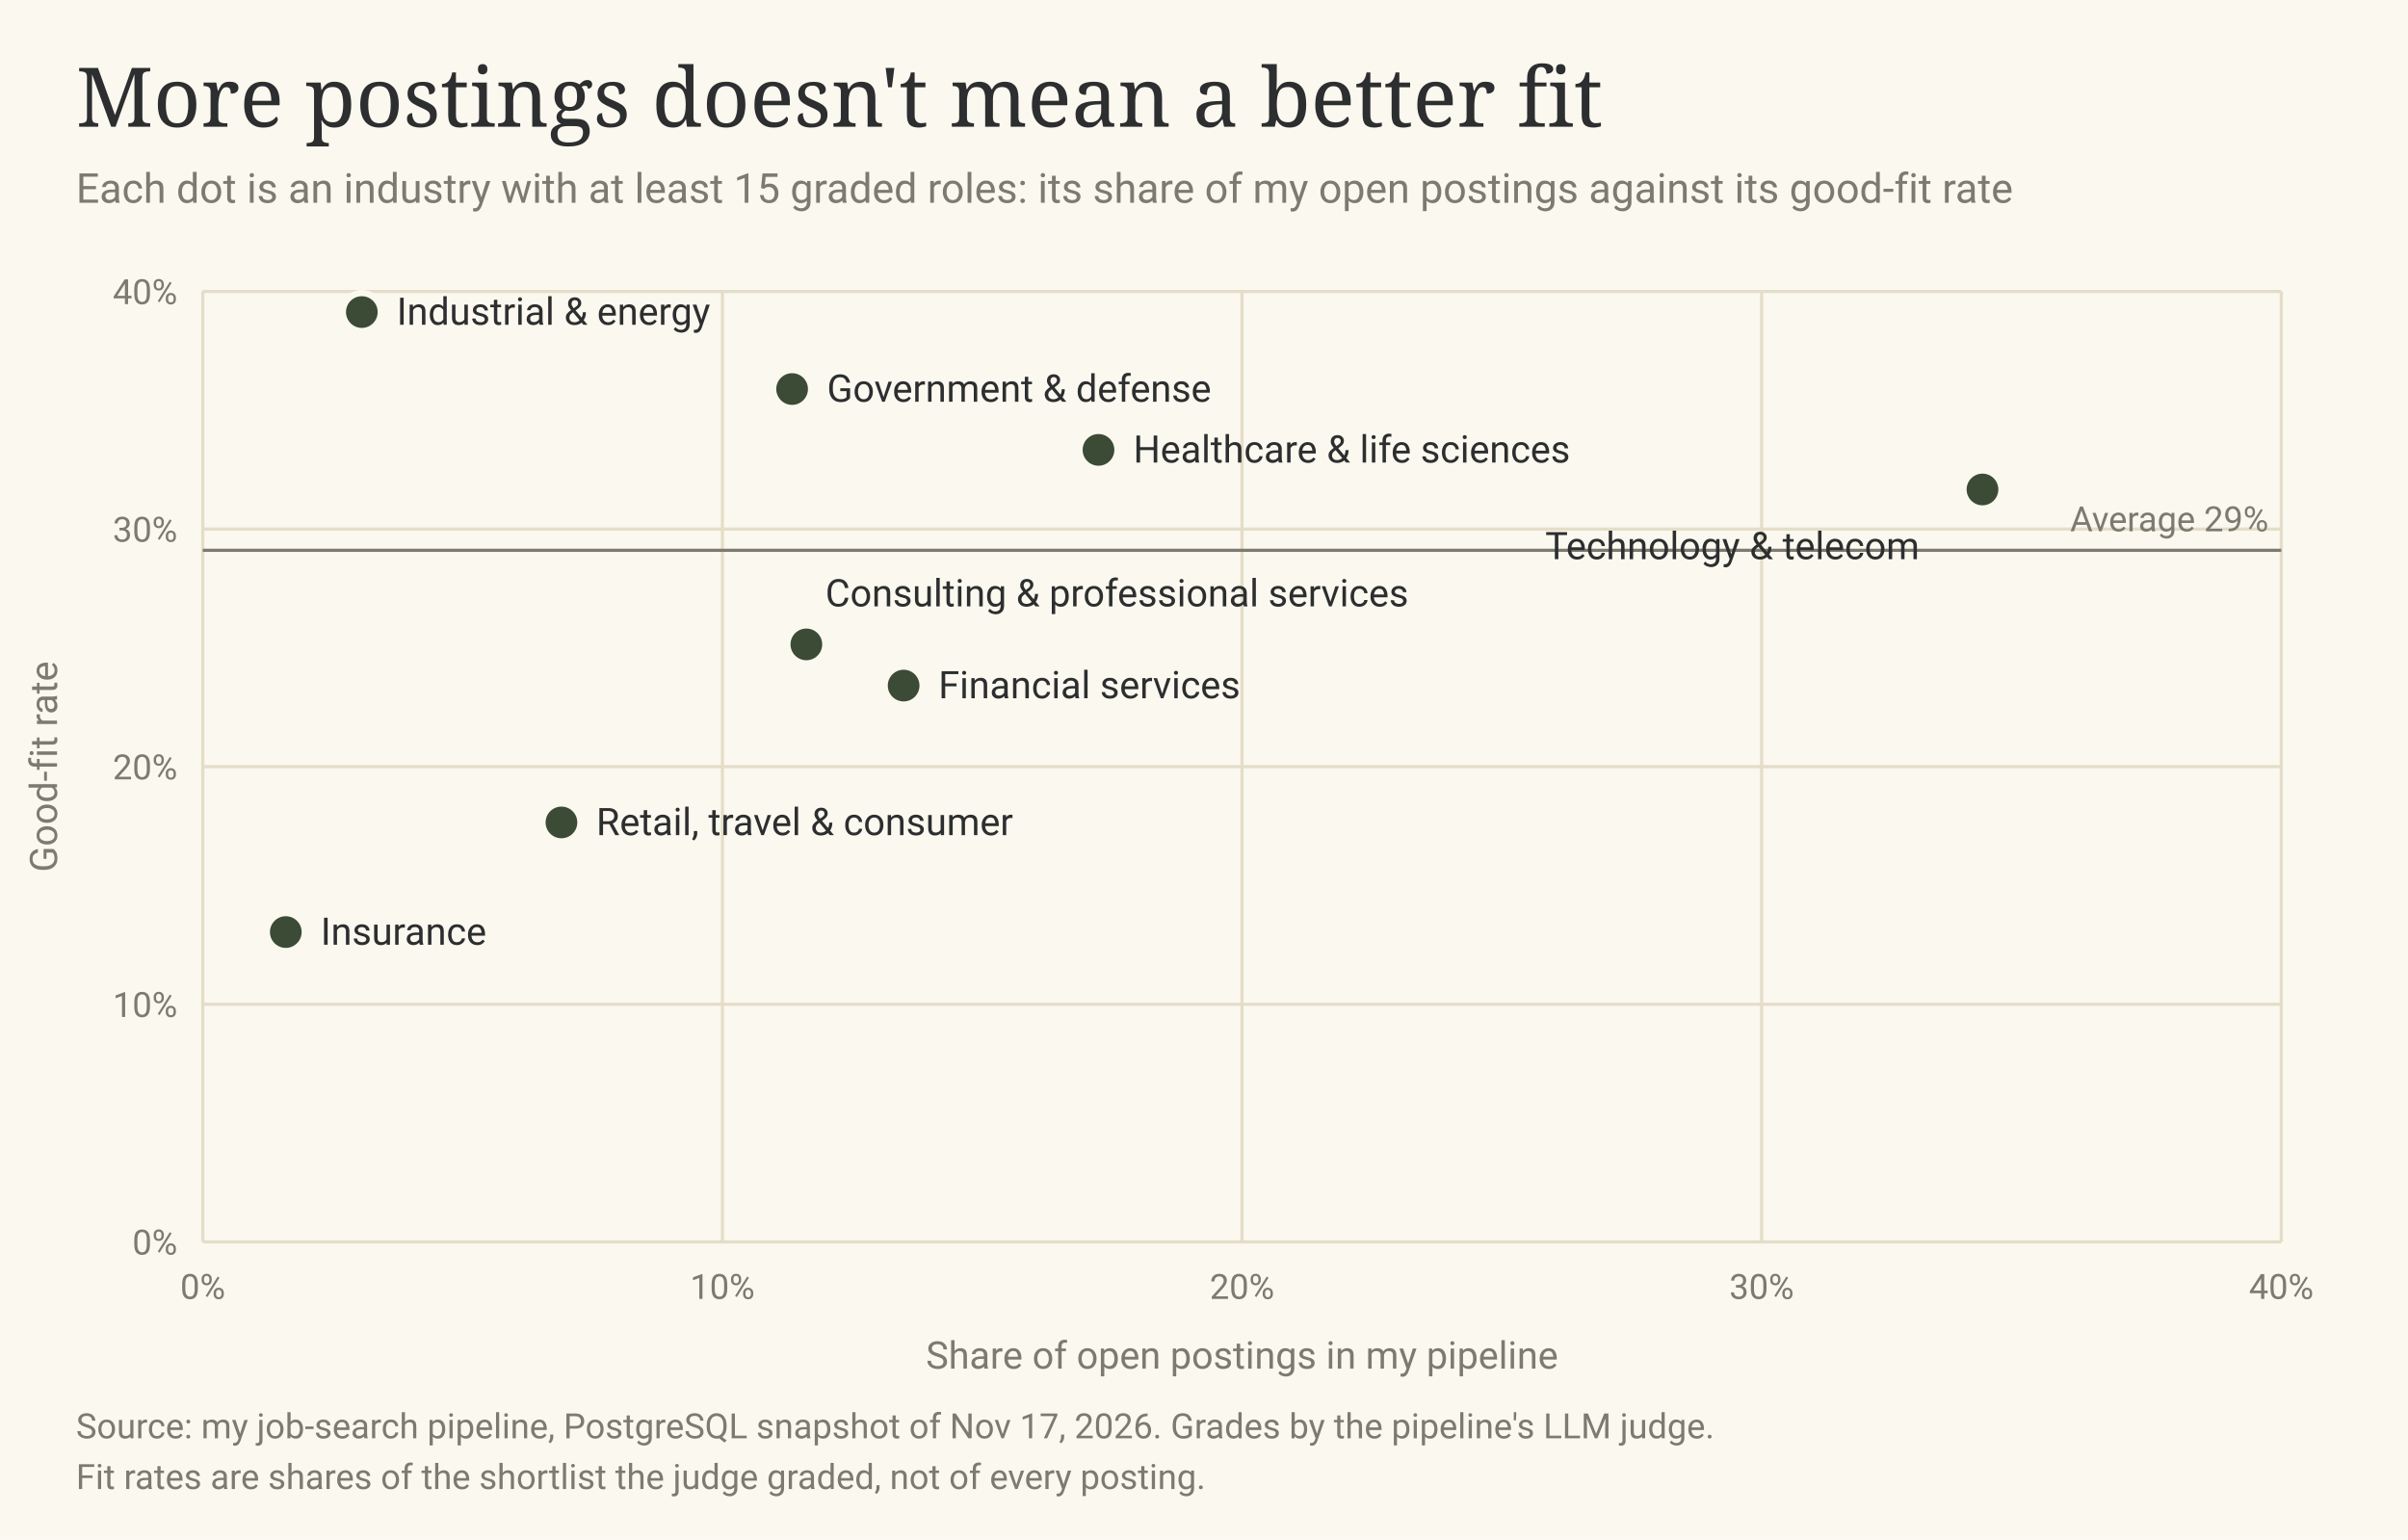
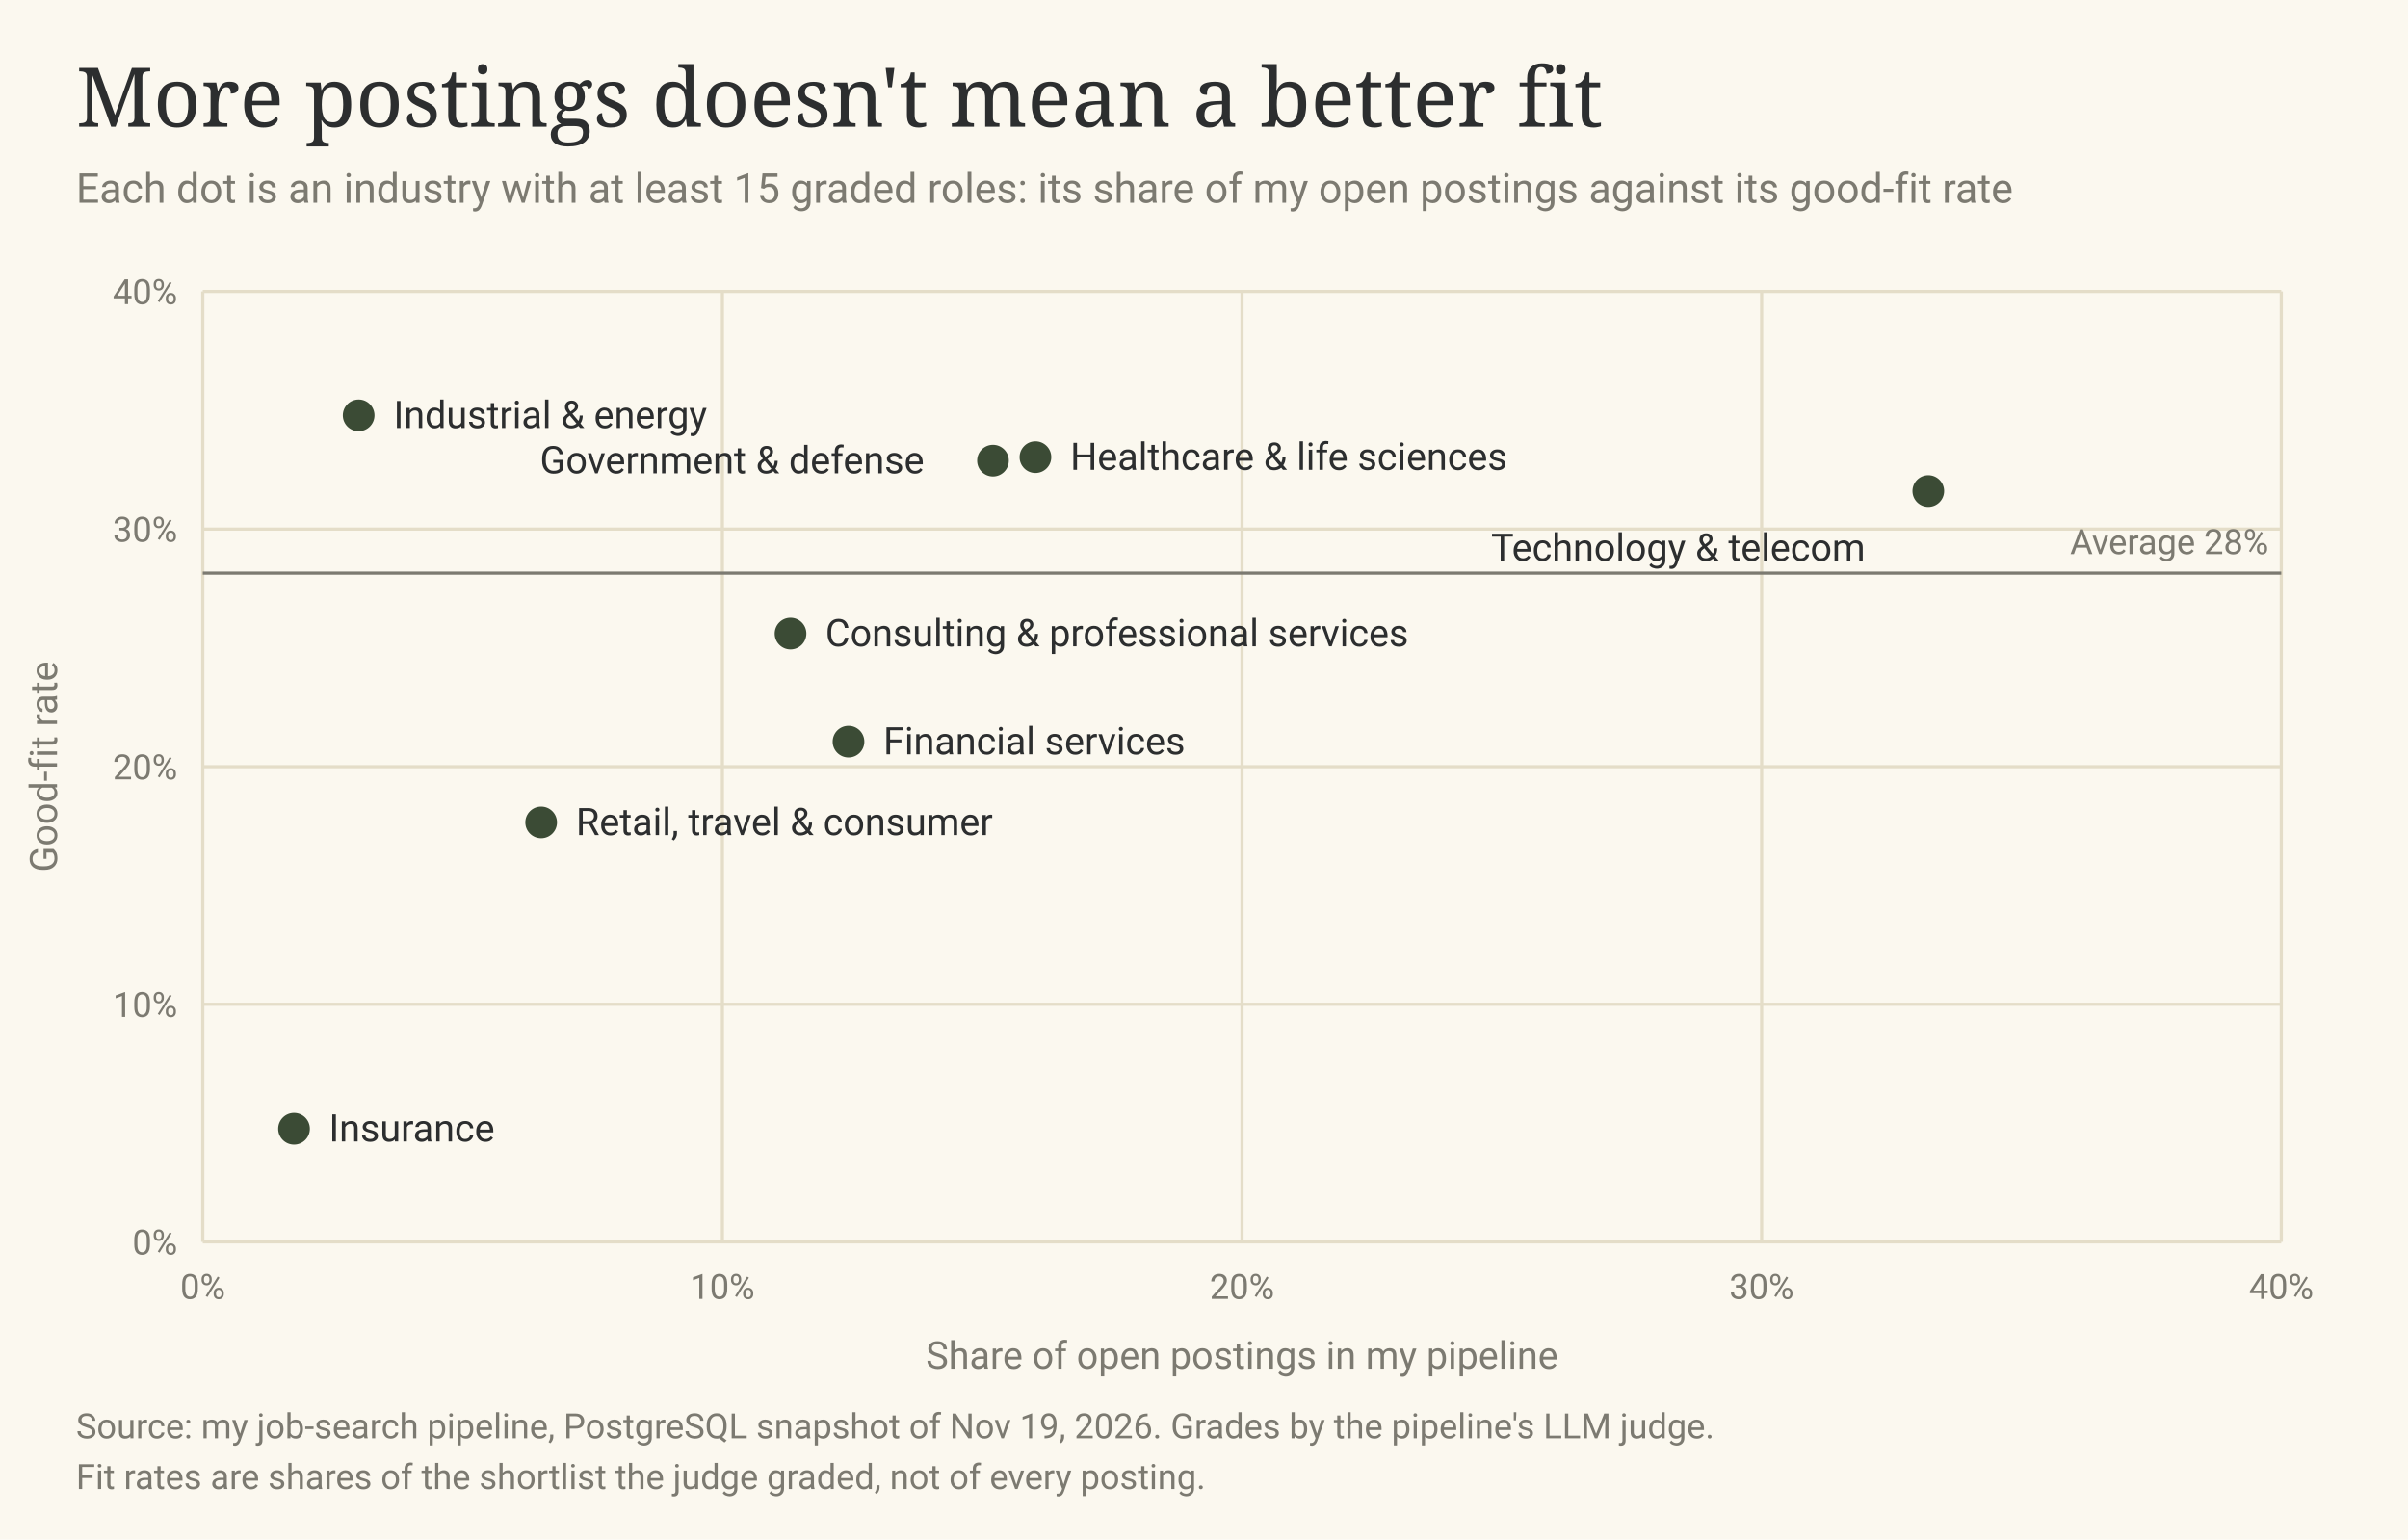
<svg xmlns="http://www.w3.org/2000/svg" viewBox="0 0 760 486" width="760" height="486" role="img" aria-labelledby="t d">
  <rect width="760" height="486" fill="#fbf8ef" />
  <text x="24" y="40" font-family="'Instrument Serif', 'Iowan Old Style', Georgia, serif" font-size="26" fill="#2c2e2f">More postings doesn't mean a better fit</text>
  <text x="24" y="64" font-family="-apple-system, BlinkMacSystemFont, 'Segoe UI', Roboto, Inter, sans-serif" font-size="13" fill="#7c7a71">Each dot is an industry with at least 15 graded roles: its share of my open postings against its good-fit rate</text>
  <line x1="64.0" y1="92" x2="64.0" y2="392" stroke="#e4ddc8" stroke-width="1" />
  <text x="64.0" y="410" text-anchor="middle" font-family="-apple-system, BlinkMacSystemFont, 'Segoe UI', Roboto, Inter, sans-serif" font-size="11" fill="#7c7a71">0%</text>
  <line x1="228.0" y1="92" x2="228.0" y2="392" stroke="#e4ddc8" stroke-width="1" />
  <text x="228.0" y="410" text-anchor="middle" font-family="-apple-system, BlinkMacSystemFont, 'Segoe UI', Roboto, Inter, sans-serif" font-size="11" fill="#7c7a71">10%</text>
  <line x1="392.0" y1="92" x2="392.0" y2="392" stroke="#e4ddc8" stroke-width="1" />
  <text x="392.0" y="410" text-anchor="middle" font-family="-apple-system, BlinkMacSystemFont, 'Segoe UI', Roboto, Inter, sans-serif" font-size="11" fill="#7c7a71">20%</text>
  <line x1="556.0" y1="92" x2="556.0" y2="392" stroke="#e4ddc8" stroke-width="1" />
  <text x="556.0" y="410" text-anchor="middle" font-family="-apple-system, BlinkMacSystemFont, 'Segoe UI', Roboto, Inter, sans-serif" font-size="11" fill="#7c7a71">30%</text>
  <line x1="720.0" y1="92" x2="720.0" y2="392" stroke="#e4ddc8" stroke-width="1" />
  <text x="720.0" y="410" text-anchor="middle" font-family="-apple-system, BlinkMacSystemFont, 'Segoe UI', Roboto, Inter, sans-serif" font-size="11" fill="#7c7a71">40%</text>
  <line x1="64" y1="392.0" x2="720" y2="392.0" stroke="#e4ddc8" stroke-width="1" />
  <text x="56" y="396.0" text-anchor="end" font-family="-apple-system, BlinkMacSystemFont, 'Segoe UI', Roboto, Inter, sans-serif" font-size="11" fill="#7c7a71">0%</text>
  <line x1="64" y1="317.0" x2="720" y2="317.0" stroke="#e4ddc8" stroke-width="1" />
  <text x="56" y="321.0" text-anchor="end" font-family="-apple-system, BlinkMacSystemFont, 'Segoe UI', Roboto, Inter, sans-serif" font-size="11" fill="#7c7a71">10%</text>
  <line x1="64" y1="242.0" x2="720" y2="242.0" stroke="#e4ddc8" stroke-width="1" />
  <text x="56" y="246.0" text-anchor="end" font-family="-apple-system, BlinkMacSystemFont, 'Segoe UI', Roboto, Inter, sans-serif" font-size="11" fill="#7c7a71">20%</text>
  <line x1="64" y1="167.0" x2="720" y2="167.0" stroke="#e4ddc8" stroke-width="1" />
  <text x="56" y="171.0" text-anchor="end" font-family="-apple-system, BlinkMacSystemFont, 'Segoe UI', Roboto, Inter, sans-serif" font-size="11" fill="#7c7a71">30%</text>
  <line x1="64" y1="92.0" x2="720" y2="92.0" stroke="#e4ddc8" stroke-width="1" />
  <text x="56" y="96.0" text-anchor="end" font-family="-apple-system, BlinkMacSystemFont, 'Segoe UI', Roboto, Inter, sans-serif" font-size="11" fill="#7c7a71">40%</text>
  <text x="392.0" y="432" text-anchor="middle" font-family="-apple-system, BlinkMacSystemFont, 'Segoe UI', Roboto, Inter, sans-serif" font-size="12" fill="#7c7a71">Share of open postings in my pipeline</text>
  <text transform="translate(18 242.0) rotate(-90)" text-anchor="middle" font-family="-apple-system, BlinkMacSystemFont, 'Segoe UI', Roboto, Inter, sans-serif" font-size="12" fill="#7c7a71">Good-fit rate</text>
-   <line x1="64" y1="173.7" x2="720" y2="173.7" stroke="#7c7a71" stroke-width="1" />
-   <text x="716" y="167.7" text-anchor="end" font-family="-apple-system, BlinkMacSystemFont, 'Segoe UI', Roboto, Inter, sans-serif" font-size="11" fill="#7c7a71">Average 29%</text>
+   <line x1="64" y1="180.9" x2="720" y2="180.9" stroke="#7c7a71" stroke-width="1" />
+   <text x="716" y="174.9" text-anchor="end" font-family="-apple-system, BlinkMacSystemFont, 'Segoe UI', Roboto, Inter, sans-serif" font-size="11" fill="#7c7a71">Average 28%</text>
  <g>
-     <circle cx="114.2" cy="98.5" r="6" fill="#3b4b35" stroke="#fbf8ef" stroke-width="2" />
-     <text x="125.2" y="102.5" font-family="-apple-system, BlinkMacSystemFont, 'Segoe UI', Roboto, Inter, sans-serif" font-size="12" fill="#2c2e2f">Industrial &amp; energy</text>
+     <circle cx="113.2" cy="131.1" r="6" fill="#3b4b35" stroke="#fbf8ef" stroke-width="2" />
+     <text x="124.2" y="135.1" font-family="-apple-system, BlinkMacSystemFont, 'Segoe UI', Roboto, Inter, sans-serif" font-size="12" fill="#2c2e2f">Industrial &amp; energy</text>
  </g>
  <g>
-     <circle cx="250.0" cy="122.8" r="6" fill="#3b4b35" stroke="#fbf8ef" stroke-width="2" />
-     <text x="261.0" y="126.8" font-family="-apple-system, BlinkMacSystemFont, 'Segoe UI', Roboto, Inter, sans-serif" font-size="12" fill="#2c2e2f">Government &amp; defense</text>
+     <circle cx="326.8" cy="144.3" r="6" fill="#3b4b35" stroke="#fbf8ef" stroke-width="2" />
+     <text x="337.8" y="148.3" font-family="-apple-system, BlinkMacSystemFont, 'Segoe UI', Roboto, Inter, sans-serif" font-size="12" fill="#2c2e2f">Healthcare &amp; life sciences</text>
  </g>
  <g>
-     <circle cx="346.7" cy="142.0" r="6" fill="#3b4b35" stroke="#fbf8ef" stroke-width="2" />
-     <text x="357.7" y="146.0" font-family="-apple-system, BlinkMacSystemFont, 'Segoe UI', Roboto, Inter, sans-serif" font-size="12" fill="#2c2e2f">Healthcare &amp; life sciences</text>
+     <circle cx="313.4" cy="145.4" r="6" fill="#3b4b35" stroke="#fbf8ef" stroke-width="2" />
+     <text x="170.4" y="149.4" font-family="-apple-system, BlinkMacSystemFont, 'Segoe UI', Roboto, Inter, sans-serif" font-size="12" fill="#2c2e2f">Government &amp; defense</text>
  </g>
  <g>
-     <circle cx="625.7" cy="154.5" r="6" fill="#3b4b35" stroke="#fbf8ef" stroke-width="2" />
-     <text x="487.7" y="176.5" font-family="-apple-system, BlinkMacSystemFont, 'Segoe UI', Roboto, Inter, sans-serif" font-size="12" fill="#2c2e2f">Technology &amp; telecom</text>
+     <circle cx="608.6" cy="155.0" r="6" fill="#3b4b35" stroke="#fbf8ef" stroke-width="2" />
+     <text x="470.6" y="177.0" font-family="-apple-system, BlinkMacSystemFont, 'Segoe UI', Roboto, Inter, sans-serif" font-size="12" fill="#2c2e2f">Technology &amp; telecom</text>
  </g>
  <g>
-     <circle cx="254.5" cy="203.4" r="6" fill="#3b4b35" stroke="#fbf8ef" stroke-width="2" />
-     <text x="260.5" y="191.4" font-family="-apple-system, BlinkMacSystemFont, 'Segoe UI', Roboto, Inter, sans-serif" font-size="12" fill="#2c2e2f">Consulting &amp; professional services</text>
+     <circle cx="249.5" cy="200.0" r="6" fill="#3b4b35" stroke="#fbf8ef" stroke-width="2" />
+     <text x="260.5" y="204.0" font-family="-apple-system, BlinkMacSystemFont, 'Segoe UI', Roboto, Inter, sans-serif" font-size="12" fill="#2c2e2f">Consulting &amp; professional services</text>
  </g>
  <g>
-     <circle cx="285.2" cy="216.4" r="6" fill="#3b4b35" stroke="#fbf8ef" stroke-width="2" />
-     <text x="296.2" y="220.4" font-family="-apple-system, BlinkMacSystemFont, 'Segoe UI', Roboto, Inter, sans-serif" font-size="12" fill="#2c2e2f">Financial services</text>
+     <circle cx="267.8" cy="234.1" r="6" fill="#3b4b35" stroke="#fbf8ef" stroke-width="2" />
+     <text x="278.8" y="238.1" font-family="-apple-system, BlinkMacSystemFont, 'Segoe UI', Roboto, Inter, sans-serif" font-size="12" fill="#2c2e2f">Financial services</text>
  </g>
  <g>
-     <circle cx="177.2" cy="259.6" r="6" fill="#3b4b35" stroke="#fbf8ef" stroke-width="2" />
-     <text x="188.2" y="263.6" font-family="-apple-system, BlinkMacSystemFont, 'Segoe UI', Roboto, Inter, sans-serif" font-size="12" fill="#2c2e2f">Retail, travel &amp; consumer</text>
+     <circle cx="170.8" cy="259.6" r="6" fill="#3b4b35" stroke="#fbf8ef" stroke-width="2" />
+     <text x="181.8" y="263.6" font-family="-apple-system, BlinkMacSystemFont, 'Segoe UI', Roboto, Inter, sans-serif" font-size="12" fill="#2c2e2f">Retail, travel &amp; consumer</text>
  </g>
  <g>
-     <circle cx="90.2" cy="294.2" r="6" fill="#3b4b35" stroke="#fbf8ef" stroke-width="2" />
-     <text x="101.2" y="298.2" font-family="-apple-system, BlinkMacSystemFont, 'Segoe UI', Roboto, Inter, sans-serif" font-size="12" fill="#2c2e2f">Insurance</text>
+     <circle cx="92.8" cy="356.3" r="6" fill="#3b4b35" stroke="#fbf8ef" stroke-width="2" />
+     <text x="103.8" y="360.3" font-family="-apple-system, BlinkMacSystemFont, 'Segoe UI', Roboto, Inter, sans-serif" font-size="12" fill="#2c2e2f">Insurance</text>
  </g>
-   <text x="24" y="454" font-family="-apple-system, BlinkMacSystemFont, 'Segoe UI', Roboto, Inter, sans-serif" font-size="11" fill="#7c7a71">Source: my job-search pipeline, PostgreSQL snapshot of Nov 17, 2026. Grades by the pipeline's LLM judge.</text>
+   <text x="24" y="454" font-family="-apple-system, BlinkMacSystemFont, 'Segoe UI', Roboto, Inter, sans-serif" font-size="11" fill="#7c7a71">Source: my job-search pipeline, PostgreSQL snapshot of Nov 19, 2026. Grades by the pipeline's LLM judge.</text>
  <text x="24" y="470" font-family="-apple-system, BlinkMacSystemFont, 'Segoe UI', Roboto, Inter, sans-serif" font-size="11" fill="#7c7a71">Fit rates are shares of the shortlist the judge graded, not of every posting.</text>
</svg>
